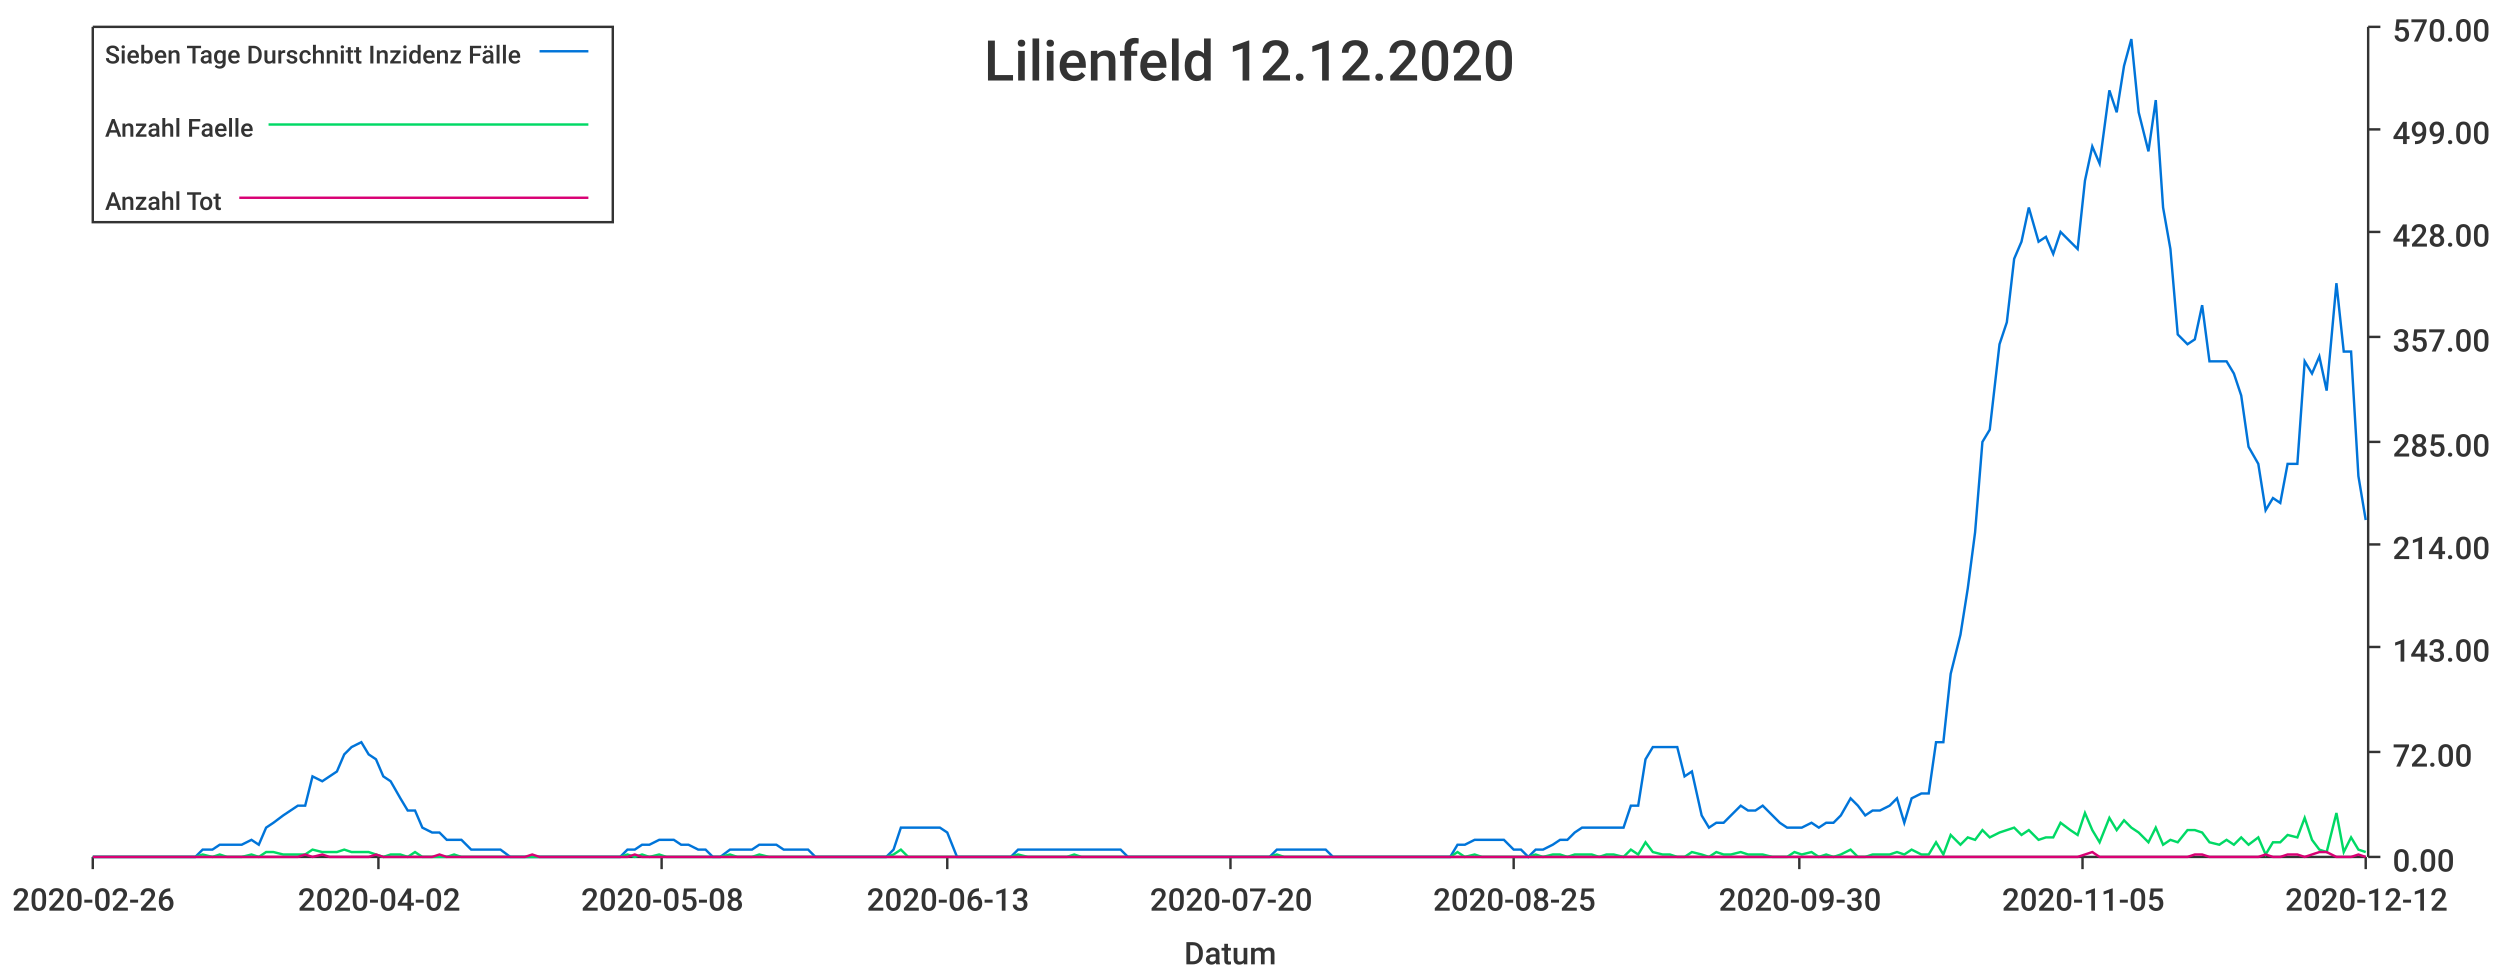
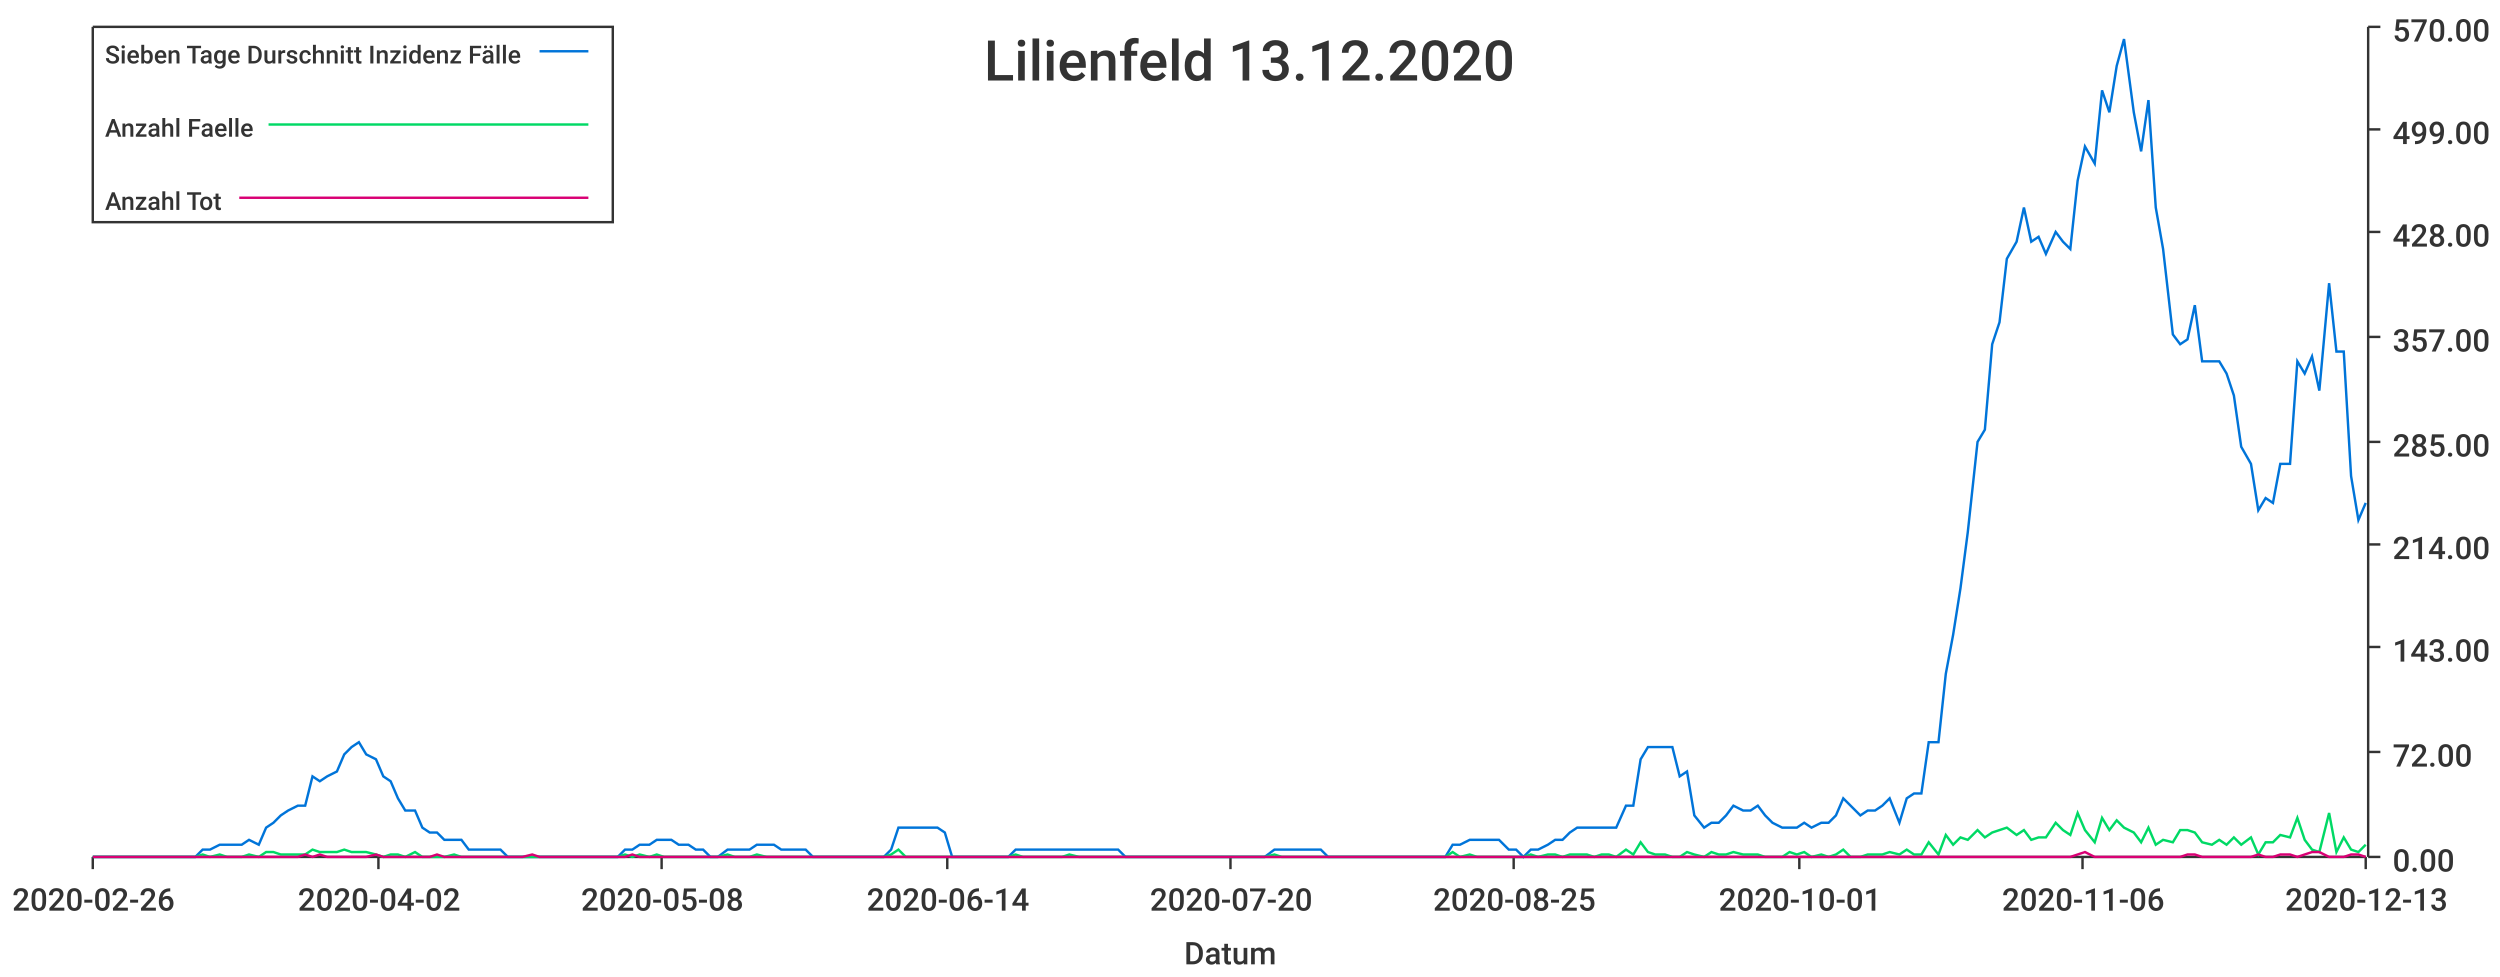
<svg xmlns="http://www.w3.org/2000/svg" width="1024" height="400">\n<path d="M 0 0 L 1024 0 L 1024 400 L 0 400 L 0 0" style="stroke-width:0;stroke:rgba(255,255,255,1.0);fill:rgba(255,255,255,1.0)" />
  <path d="M 38 11 L 969 11 L 969 351 L 38 351 L 38 11" style="stroke-width:0;stroke:rgba(255,255,255,1.0);fill:rgba(255,255,255,1.0)" />
  <path d="M 38 351 L 969 351" style="stroke-width:1;stroke:rgba(51,51,51,1.0);fill:none" />
  <path d="M 38 351 L 38 356" style="stroke-width:1;stroke:rgba(51,51,51,1.0);fill:none" />
  <text x="5" y="373" style="stroke-width:0;stroke:none;fill:rgba(51,51,51,1.0);font-size:12.8px;font-family:'Roboto Medium',sans-serif">2020-02-26</text>
  <path d="M 155 351 L 155 356" style="stroke-width:1;stroke:rgba(51,51,51,1.0);fill:none" />
  <text x="122" y="373" style="stroke-width:0;stroke:none;fill:rgba(51,51,51,1.0);font-size:12.8px;font-family:'Roboto Medium',sans-serif">2020-04-02</text>
  <path d="M 271 351 L 271 356" style="stroke-width:1;stroke:rgba(51,51,51,1.0);fill:none" />
  <text x="238" y="373" style="stroke-width:0;stroke:none;fill:rgba(51,51,51,1.0);font-size:12.8px;font-family:'Roboto Medium',sans-serif">2020-05-08</text>
  <path d="M 388 351 L 388 356" style="stroke-width:1;stroke:rgba(51,51,51,1.0);fill:none" />
-   <text x="355" y="373" style="stroke-width:0;stroke:none;fill:rgba(51,51,51,1.0);font-size:12.8px;font-family:'Roboto Medium',sans-serif">2020-06-13</text>
+   <text x="355" y="373" style="stroke-width:0;stroke:none;fill:rgba(51,51,51,1.0);font-size:12.8px;font-family:'Roboto Medium',sans-serif">2020-06-14</text>
  <path d="M 504 351 L 504 356" style="stroke-width:1;stroke:rgba(51,51,51,1.0);fill:none" />
  <text x="471" y="373" style="stroke-width:0;stroke:none;fill:rgba(51,51,51,1.0);font-size:12.8px;font-family:'Roboto Medium',sans-serif">2020-07-20</text>
  <path d="M 620 351 L 620 356" style="stroke-width:1;stroke:rgba(51,51,51,1.0);fill:none" />
  <text x="587" y="373" style="stroke-width:0;stroke:none;fill:rgba(51,51,51,1.0);font-size:12.8px;font-family:'Roboto Medium',sans-serif">2020-08-25</text>
  <path d="M 737 351 L 737 356" style="stroke-width:1;stroke:rgba(51,51,51,1.0);fill:none" />
-   <text x="704" y="373" style="stroke-width:0;stroke:none;fill:rgba(51,51,51,1.0);font-size:12.8px;font-family:'Roboto Medium',sans-serif">2020-09-30</text>
+   <text x="704" y="373" style="stroke-width:0;stroke:none;fill:rgba(51,51,51,1.0);font-size:12.8px;font-family:'Roboto Medium',sans-serif">2020-10-01</text>
  <path d="M 853 351 L 853 356" style="stroke-width:1;stroke:rgba(51,51,51,1.0);fill:none" />
-   <text x="820" y="373" style="stroke-width:0;stroke:none;fill:rgba(51,51,51,1.0);font-size:12.8px;font-family:'Roboto Medium',sans-serif">2020-11-05</text>
+   <text x="820" y="373" style="stroke-width:0;stroke:none;fill:rgba(51,51,51,1.0);font-size:12.8px;font-family:'Roboto Medium',sans-serif">2020-11-06</text>
  <path d="M 969 351 L 969 356" style="stroke-width:1;stroke:rgba(51,51,51,1.0);fill:none" />
-   <text x="936" y="373" style="stroke-width:0;stroke:none;fill:rgba(51,51,51,1.0);font-size:12.8px;font-family:'Roboto Medium',sans-serif">2020-12-12</text>
+   <text x="936" y="373" style="stroke-width:0;stroke:none;fill:rgba(51,51,51,1.0);font-size:12.8px;font-family:'Roboto Medium',sans-serif">2020-12-13</text>
  <text x="485" y="395" style="stroke-width:0;stroke:none;fill:rgba(51,51,51,1.0);font-size:12.8px;font-family:'Roboto Medium',sans-serif">Datum</text>
  <path d="M 970 351 L 970 11" style="stroke-width:1;stroke:rgba(51,51,51,1.0);fill:none" />
  <path d="M 970 351 L 975 351" style="stroke-width:1;stroke:rgba(51,51,51,1.0);fill:none" />
  <text x="980" y="357" style="stroke-width:0;stroke:none;fill:rgba(51,51,51,1.0);font-size:12.8px;font-family:'Roboto Medium',sans-serif">0.00</text>
  <path d="M 970 308 L 975 308" style="stroke-width:1;stroke:rgba(51,51,51,1.0);fill:none" />
  <text x="980" y="314" style="stroke-width:0;stroke:none;fill:rgba(51,51,51,1.0);font-size:12.8px;font-family:'Roboto Medium',sans-serif">72.00</text>
  <path d="M 970 265 L 975 265" style="stroke-width:1;stroke:rgba(51,51,51,1.0);fill:none" />
  <text x="980" y="271" style="stroke-width:0;stroke:none;fill:rgba(51,51,51,1.0);font-size:12.8px;font-family:'Roboto Medium',sans-serif">143.00</text>
  <path d="M 970 223 L 975 223" style="stroke-width:1;stroke:rgba(51,51,51,1.0);fill:none" />
  <text x="980" y="229" style="stroke-width:0;stroke:none;fill:rgba(51,51,51,1.0);font-size:12.8px;font-family:'Roboto Medium',sans-serif">214.00</text>
  <path d="M 970 181 L 975 181" style="stroke-width:1;stroke:rgba(51,51,51,1.0);fill:none" />
  <text x="980" y="187" style="stroke-width:0;stroke:none;fill:rgba(51,51,51,1.0);font-size:12.8px;font-family:'Roboto Medium',sans-serif">285.00</text>
  <path d="M 970 138 L 975 138" style="stroke-width:1;stroke:rgba(51,51,51,1.0);fill:none" />
  <text x="980" y="144" style="stroke-width:0;stroke:none;fill:rgba(51,51,51,1.0);font-size:12.8px;font-family:'Roboto Medium',sans-serif">357.00</text>
  <path d="M 970 95 L 975 95" style="stroke-width:1;stroke:rgba(51,51,51,1.0);fill:none" />
  <text x="980" y="101" style="stroke-width:0;stroke:none;fill:rgba(51,51,51,1.0);font-size:12.8px;font-family:'Roboto Medium',sans-serif">428.00</text>
  <path d="M 970 53 L 975 53" style="stroke-width:1;stroke:rgba(51,51,51,1.0);fill:none" />
  <text x="980" y="59" style="stroke-width:0;stroke:none;fill:rgba(51,51,51,1.0);font-size:12.8px;font-family:'Roboto Medium',sans-serif">499.00</text>
  <path d="M 970 11 L 975 11" style="stroke-width:1;stroke:rgba(51,51,51,1.0);fill:none" />
  <text x="980" y="17" style="stroke-width:0;stroke:none;fill:rgba(51,51,51,1.0);font-size:12.8px;font-family:'Roboto Medium',sans-serif">570.00</text>
-   <path d="M 38 351 L 42 351 L 45 351 L 48 351 L 51 351 L 55 351 L 58 351 L 61 351 L 64 351 L 67 351 L 71 351 L 74 351 L 77 351 L 80 351 L 83 348 L 87 348 L 90 346 L 93 346 L 96 346 L 99 346 L 103 344 L 106 346 L 109 339 L 112 337 L 116 334 L 119 332 L 122 330 L 125 330 L 128 318 L 132 320 L 135 318 L 138 316 L 141 309 L 144 306 L 148 304 L 151 309 L 154 311 L 157 318 L 160 320 L 164 327 L 167 332 L 170 332 L 173 339 L 177 341 L 180 341 L 183 344 L 186 344 L 189 344 L 193 348 L 196 348 L 199 348 L 202 348 L 205 348 L 209 351 L 212 351 L 215 351 L 218 351 L 221 351 L 225 351 L 228 351 L 231 351 L 234 351 L 238 351 L 241 351 L 244 351 L 247 351 L 250 351 L 254 351 L 257 348 L 260 348 L 263 346 L 266 346 L 270 344 L 273 344 L 276 344 L 279 346 L 282 346 L 286 348 L 289 348 L 292 351 L 295 351 L 299 348 L 302 348 L 305 348 L 308 348 L 311 346 L 315 346 L 318 346 L 321 348 L 324 348 L 327 348 L 331 348 L 334 351 L 337 351 L 340 351 L 343 351 L 347 351 L 350 351 L 353 351 L 356 351 L 360 351 L 363 351 L 366 348 L 369 339 L 372 339 L 376 339 L 379 339 L 382 339 L 385 339 L 388 341 L 392 351 L 395 351 L 398 351 L 401 351 L 404 351 L 408 351 L 411 351 L 414 351 L 417 348 L 421 348 L 424 348 L 427 348 L 430 348 L 433 348 L 437 348 L 440 348 L 443 348 L 446 348 L 449 348 L 453 348 L 456 348 L 459 348 L 462 351 L 465 351 L 469 351 L 472 351 L 475 351 L 478 351 L 482 351 L 485 351 L 488 351 L 491 351 L 494 351 L 498 351 L 501 351 L 504 351 L 507 351 L 510 351 L 514 351 L 517 351 L 520 351 L 523 348 L 526 348 L 530 348 L 533 348 L 536 348 L 539 348 L 543 348 L 546 351 L 549 351 L 552 351 L 555 351 L 559 351 L 562 351 L 565 351 L 568 351 L 571 351 L 575 351 L 578 351 L 581 351 L 584 351 L 587 351 L 591 351 L 594 351 L 597 346 L 600 346 L 604 344 L 607 344 L 610 344 L 613 344 L 616 344 L 620 348 L 623 348 L 626 351 L 629 348 L 632 348 L 636 346 L 639 344 L 642 344 L 645 341 L 648 339 L 652 339 L 655 339 L 658 339 L 661 339 L 665 339 L 668 330 L 671 330 L 674 311 L 677 306 L 681 306 L 684 306 L 687 306 L 690 318 L 693 316 L 697 334 L 700 339 L 703 337 L 706 337 L 709 334 L 713 330 L 716 332 L 719 332 L 722 330 L 726 334 L 729 337 L 732 339 L 735 339 L 738 339 L 742 337 L 745 339 L 748 337 L 751 337 L 754 334 L 758 327 L 761 330 L 764 334 L 767 332 L 770 332 L 774 330 L 777 327 L 780 337 L 783 327 L 787 325 L 790 325 L 793 304 L 796 304 L 799 276 L 803 260 L 806 241 L 809 218 L 812 181 L 815 176 L 819 141 L 822 132 L 825 106 L 828 99 L 831 85 L 835 99 L 838 97 L 841 104 L 844 95 L 848 99 L 851 102 L 854 74 L 857 60 L 860 67 L 864 37 L 867 46 L 870 27 L 873 16 L 876 46 L 880 62 L 883 41 L 886 85 L 889 102 L 892 137 L 896 141 L 899 139 L 902 125 L 905 148 L 909 148 L 912 148 L 915 153 L 918 162 L 921 183 L 925 190 L 928 209 L 931 204 L 934 206 L 937 190 L 941 190 L 944 148 L 947 153 L 950 146 L 953 160 L 957 116 L 960 144 L 963 144 L 966 195 L 969 213" style="stroke-width:1;stroke:rgba(0,116,217,1.0);fill:none" />
-   <path d="M 38 351 L 42 351 L 45 351 L 48 351 L 51 351 L 55 351 L 58 351 L 61 351 L 64 351 L 67 351 L 71 351 L 74 351 L 77 351 L 80 351 L 83 350 L 87 351 L 90 350 L 93 351 L 96 351 L 99 351 L 103 350 L 106 351 L 109 349 L 112 349 L 116 350 L 119 350 L 122 350 L 125 350 L 128 348 L 132 349 L 135 349 L 138 349 L 141 348 L 144 349 L 148 349 L 151 349 L 154 350 L 157 351 L 160 350 L 164 350 L 167 351 L 170 349 L 173 351 L 177 351 L 180 351 L 183 351 L 186 350 L 189 351 L 193 351 L 196 351 L 199 351 L 202 351 L 205 351 L 209 351 L 212 351 L 215 351 L 218 351 L 221 351 L 225 351 L 228 351 L 231 351 L 234 351 L 238 351 L 241 351 L 244 351 L 247 351 L 250 351 L 254 351 L 257 350 L 260 351 L 263 350 L 266 351 L 270 350 L 273 351 L 276 351 L 279 351 L 282 351 L 286 351 L 289 351 L 292 351 L 295 351 L 299 350 L 302 351 L 305 351 L 308 351 L 311 350 L 315 351 L 318 351 L 321 351 L 324 351 L 327 351 L 331 351 L 334 351 L 337 351 L 340 351 L 343 351 L 347 351 L 350 351 L 353 351 L 356 351 L 360 351 L 363 351 L 366 350 L 369 348 L 372 351 L 376 351 L 379 351 L 382 351 L 385 351 L 388 351 L 392 351 L 395 351 L 398 351 L 401 351 L 404 351 L 408 351 L 411 351 L 414 351 L 417 350 L 421 351 L 424 351 L 427 351 L 430 351 L 433 351 L 437 351 L 440 350 L 443 351 L 446 351 L 449 351 L 453 351 L 456 351 L 459 351 L 462 351 L 465 351 L 469 351 L 472 351 L 475 351 L 478 351 L 482 351 L 485 351 L 488 351 L 491 351 L 494 351 L 498 351 L 501 351 L 504 351 L 507 351 L 510 351 L 514 351 L 517 351 L 520 351 L 523 350 L 526 351 L 530 351 L 533 351 L 536 351 L 539 351 L 543 351 L 546 351 L 549 351 L 552 351 L 555 351 L 559 351 L 562 351 L 565 351 L 568 351 L 571 351 L 575 351 L 578 351 L 581 351 L 584 351 L 587 351 L 591 351 L 594 351 L 597 349 L 600 351 L 604 350 L 607 351 L 610 351 L 613 351 L 616 351 L 620 351 L 623 351 L 626 351 L 629 350 L 632 351 L 636 350 L 639 350 L 642 351 L 645 350 L 648 350 L 652 350 L 655 351 L 658 350 L 661 350 L 665 351 L 668 348 L 671 350 L 674 345 L 677 349 L 681 350 L 684 350 L 687 351 L 690 351 L 693 349 L 697 350 L 700 351 L 703 349 L 706 350 L 709 350 L 713 349 L 716 350 L 719 350 L 722 350 L 726 351 L 729 351 L 732 351 L 735 349 L 738 350 L 742 349 L 745 351 L 748 350 L 751 351 L 754 350 L 758 348 L 761 351 L 764 351 L 767 350 L 770 350 L 774 350 L 777 349 L 780 350 L 783 348 L 787 350 L 790 350 L 793 345 L 796 350 L 799 342 L 803 346 L 806 343 L 809 344 L 812 340 L 815 343 L 819 341 L 822 340 L 825 339 L 828 342 L 831 340 L 835 344 L 838 343 L 841 343 L 844 337 L 848 340 L 851 342 L 854 333 L 857 340 L 860 345 L 864 335 L 867 340 L 870 336 L 873 339 L 876 341 L 880 345 L 883 339 L 886 346 L 889 344 L 892 345 L 896 340 L 899 340 L 902 341 L 905 345 L 909 346 L 912 344 L 915 346 L 918 343 L 921 346 L 925 343 L 928 350 L 931 345 L 934 345 L 937 342 L 941 343 L 944 335 L 947 344 L 950 348 L 953 349 L 957 333 L 960 349 L 963 343 L 966 348 L 969 349" style="stroke-width:1;stroke:rgba(0,217,101,1.0);fill:none" />
-   <path d="M 38 351 L 42 351 L 45 351 L 48 351 L 51 351 L 55 351 L 58 351 L 61 351 L 64 351 L 67 351 L 71 351 L 74 351 L 77 351 L 80 351 L 83 351 L 87 351 L 90 351 L 93 351 L 96 351 L 99 351 L 103 351 L 106 351 L 109 351 L 112 351 L 116 351 L 119 351 L 122 351 L 125 350 L 128 351 L 132 350 L 135 351 L 138 351 L 141 351 L 144 351 L 148 351 L 151 351 L 154 350 L 157 351 L 160 351 L 164 351 L 167 351 L 170 351 L 173 351 L 177 351 L 180 350 L 183 351 L 186 351 L 189 351 L 193 351 L 196 351 L 199 351 L 202 351 L 205 351 L 209 351 L 212 351 L 215 351 L 218 350 L 221 351 L 225 351 L 228 351 L 231 351 L 234 351 L 238 351 L 241 351 L 244 351 L 247 351 L 250 351 L 254 351 L 257 351 L 260 350 L 263 351 L 266 351 L 270 351 L 273 351 L 276 351 L 279 351 L 282 351 L 286 351 L 289 351 L 292 351 L 295 351 L 299 351 L 302 351 L 305 351 L 308 351 L 311 351 L 315 351 L 318 351 L 321 351 L 324 351 L 327 351 L 331 351 L 334 351 L 337 351 L 340 351 L 343 351 L 347 351 L 350 351 L 353 351 L 356 351 L 360 351 L 363 351 L 366 351 L 369 351 L 372 351 L 376 351 L 379 351 L 382 351 L 385 351 L 388 351 L 392 351 L 395 351 L 398 351 L 401 351 L 404 351 L 408 351 L 411 351 L 414 351 L 417 351 L 421 351 L 424 351 L 427 351 L 430 351 L 433 351 L 437 351 L 440 351 L 443 351 L 446 351 L 449 351 L 453 351 L 456 351 L 459 351 L 462 351 L 465 351 L 469 351 L 472 351 L 475 351 L 478 351 L 482 351 L 485 351 L 488 351 L 491 351 L 494 351 L 498 351 L 501 351 L 504 351 L 507 351 L 510 351 L 514 351 L 517 351 L 520 351 L 523 351 L 526 351 L 530 351 L 533 351 L 536 351 L 539 351 L 543 351 L 546 351 L 549 351 L 552 351 L 555 351 L 559 351 L 562 351 L 565 351 L 568 351 L 571 351 L 575 351 L 578 351 L 581 351 L 584 351 L 587 351 L 591 351 L 594 351 L 597 351 L 600 351 L 604 351 L 607 351 L 610 351 L 613 351 L 616 351 L 620 351 L 623 351 L 626 351 L 629 351 L 632 351 L 636 351 L 639 351 L 642 351 L 645 351 L 648 351 L 652 351 L 655 351 L 658 351 L 661 351 L 665 351 L 668 351 L 671 351 L 674 351 L 677 351 L 681 351 L 684 351 L 687 351 L 690 351 L 693 351 L 697 351 L 700 351 L 703 351 L 706 351 L 709 351 L 713 351 L 716 351 L 719 351 L 722 351 L 726 351 L 729 351 L 732 351 L 735 351 L 738 351 L 742 351 L 745 351 L 748 351 L 751 351 L 754 351 L 758 351 L 761 351 L 764 351 L 767 351 L 770 351 L 774 351 L 777 351 L 780 351 L 783 351 L 787 351 L 790 351 L 793 351 L 796 351 L 799 351 L 803 351 L 806 351 L 809 351 L 812 351 L 815 351 L 819 351 L 822 351 L 825 351 L 828 351 L 831 351 L 835 351 L 838 351 L 841 351 L 844 351 L 848 351 L 851 351 L 854 350 L 857 349 L 860 351 L 864 351 L 867 351 L 870 351 L 873 351 L 876 351 L 880 351 L 883 351 L 886 351 L 889 351 L 892 351 L 896 351 L 899 350 L 902 350 L 905 351 L 909 351 L 912 351 L 915 351 L 918 351 L 921 351 L 925 351 L 928 350 L 931 351 L 934 351 L 937 350 L 941 350 L 944 351 L 947 350 L 950 349 L 953 349 L 957 351 L 960 351 L 963 351 L 966 350 L 969 351" style="stroke-width:1;stroke:rgba(217,0,116,1.0);fill:none" />
-   <text x="403" y="33" style="stroke-width:0;stroke:none;fill:rgba(51,51,51,1.0);font-size:23.0px;font-family:'Roboto Medium',sans-serif">Lilienfeld 12.12.2020</text>
+   <path d="M 38 351 L 42 351 L 45 351 L 48 351 L 51 351 L 54 351 L 58 351 L 61 351 L 64 351 L 67 351 L 70 351 L 74 351 L 77 351 L 80 351 L 83 348 L 86 348 L 90 346 L 93 346 L 96 346 L 99 346 L 102 344 L 106 346 L 109 339 L 112 337 L 115 334 L 118 332 L 122 330 L 125 330 L 128 318 L 131 320 L 134 318 L 138 316 L 141 309 L 144 306 L 147 304 L 150 309 L 154 311 L 157 318 L 160 320 L 163 327 L 166 332 L 170 332 L 173 339 L 176 341 L 179 341 L 182 344 L 186 344 L 189 344 L 192 348 L 195 348 L 198 348 L 202 348 L 205 348 L 208 351 L 211 351 L 214 351 L 218 351 L 221 351 L 224 351 L 227 351 L 230 351 L 234 351 L 237 351 L 240 351 L 243 351 L 246 351 L 250 351 L 253 351 L 256 348 L 259 348 L 262 346 L 266 346 L 269 344 L 272 344 L 275 344 L 278 346 L 282 346 L 285 348 L 288 348 L 291 351 L 294 351 L 298 348 L 301 348 L 304 348 L 307 348 L 310 346 L 314 346 L 317 346 L 320 348 L 323 348 L 326 348 L 330 348 L 333 351 L 336 351 L 339 351 L 342 351 L 346 351 L 349 351 L 352 351 L 355 351 L 358 351 L 362 351 L 365 348 L 368 339 L 371 339 L 374 339 L 378 339 L 381 339 L 384 339 L 387 341 L 390 351 L 394 351 L 397 351 L 400 351 L 403 351 L 406 351 L 410 351 L 413 351 L 416 348 L 419 348 L 422 348 L 426 348 L 429 348 L 432 348 L 435 348 L 438 348 L 442 348 L 445 348 L 448 348 L 451 348 L 454 348 L 458 348 L 461 351 L 464 351 L 467 351 L 470 351 L 474 351 L 477 351 L 480 351 L 483 351 L 486 351 L 490 351 L 493 351 L 496 351 L 499 351 L 502 351 L 506 351 L 509 351 L 512 351 L 515 351 L 518 351 L 522 348 L 525 348 L 528 348 L 531 348 L 534 348 L 538 348 L 541 348 L 544 351 L 547 351 L 550 351 L 554 351 L 557 351 L 560 351 L 563 351 L 566 351 L 570 351 L 573 351 L 576 351 L 579 351 L 582 351 L 586 351 L 589 351 L 592 351 L 595 346 L 598 346 L 602 344 L 605 344 L 608 344 L 611 344 L 614 344 L 618 348 L 621 348 L 624 351 L 627 348 L 630 348 L 634 346 L 637 344 L 640 344 L 643 341 L 646 339 L 650 339 L 653 339 L 656 339 L 659 339 L 662 339 L 666 330 L 669 330 L 672 311 L 675 306 L 678 306 L 682 306 L 685 306 L 688 318 L 691 316 L 694 334 L 698 339 L 701 337 L 704 337 L 707 334 L 710 330 L 714 332 L 717 332 L 720 330 L 723 334 L 726 337 L 730 339 L 733 339 L 736 339 L 739 337 L 742 339 L 746 337 L 749 337 L 752 334 L 755 327 L 758 330 L 762 334 L 765 332 L 768 332 L 771 330 L 774 327 L 778 337 L 781 327 L 784 325 L 787 325 L 790 304 L 794 304 L 797 276 L 800 260 L 803 241 L 806 218 L 810 181 L 813 176 L 816 141 L 819 132 L 822 106 L 826 99 L 829 85 L 832 99 L 835 97 L 838 104 L 842 95 L 845 99 L 848 102 L 851 74 L 854 60 L 858 67 L 861 37 L 864 46 L 867 27 L 870 16 L 874 46 L 877 62 L 880 41 L 883 85 L 886 102 L 890 137 L 893 141 L 896 139 L 899 125 L 902 148 L 906 148 L 909 148 L 912 153 L 915 162 L 918 183 L 922 190 L 925 209 L 928 204 L 931 206 L 934 190 L 938 190 L 941 148 L 944 153 L 947 146 L 950 160 L 954 116 L 957 144 L 960 144 L 963 195 L 966 213 L 969 206" style="stroke-width:1;stroke:rgba(0,116,217,1.0);fill:none" />
+   <path d="M 38 351 L 42 351 L 45 351 L 48 351 L 51 351 L 54 351 L 58 351 L 61 351 L 64 351 L 67 351 L 70 351 L 74 351 L 77 351 L 80 351 L 83 350 L 86 351 L 90 350 L 93 351 L 96 351 L 99 351 L 102 350 L 106 351 L 109 349 L 112 349 L 115 350 L 118 350 L 122 350 L 125 350 L 128 348 L 131 349 L 134 349 L 138 349 L 141 348 L 144 349 L 147 349 L 150 349 L 154 350 L 157 351 L 160 350 L 163 350 L 166 351 L 170 349 L 173 351 L 176 351 L 179 351 L 182 351 L 186 350 L 189 351 L 192 351 L 195 351 L 198 351 L 202 351 L 205 351 L 208 351 L 211 351 L 214 351 L 218 351 L 221 351 L 224 351 L 227 351 L 230 351 L 234 351 L 237 351 L 240 351 L 243 351 L 246 351 L 250 351 L 253 351 L 256 350 L 259 351 L 262 350 L 266 351 L 269 350 L 272 351 L 275 351 L 278 351 L 282 351 L 285 351 L 288 351 L 291 351 L 294 351 L 298 350 L 301 351 L 304 351 L 307 351 L 310 350 L 314 351 L 317 351 L 320 351 L 323 351 L 326 351 L 330 351 L 333 351 L 336 351 L 339 351 L 342 351 L 346 351 L 349 351 L 352 351 L 355 351 L 358 351 L 362 351 L 365 350 L 368 348 L 371 351 L 374 351 L 378 351 L 381 351 L 384 351 L 387 351 L 390 351 L 394 351 L 397 351 L 400 351 L 403 351 L 406 351 L 410 351 L 413 351 L 416 350 L 419 351 L 422 351 L 426 351 L 429 351 L 432 351 L 435 351 L 438 350 L 442 351 L 445 351 L 448 351 L 451 351 L 454 351 L 458 351 L 461 351 L 464 351 L 467 351 L 470 351 L 474 351 L 477 351 L 480 351 L 483 351 L 486 351 L 490 351 L 493 351 L 496 351 L 499 351 L 502 351 L 506 351 L 509 351 L 512 351 L 515 351 L 518 351 L 522 350 L 525 351 L 528 351 L 531 351 L 534 351 L 538 351 L 541 351 L 544 351 L 547 351 L 550 351 L 554 351 L 557 351 L 560 351 L 563 351 L 566 351 L 570 351 L 573 351 L 576 351 L 579 351 L 582 351 L 586 351 L 589 351 L 592 351 L 595 349 L 598 351 L 602 350 L 605 351 L 608 351 L 611 351 L 614 351 L 618 351 L 621 351 L 624 351 L 627 350 L 630 351 L 634 350 L 637 350 L 640 351 L 643 350 L 646 350 L 650 350 L 653 351 L 656 350 L 659 350 L 662 351 L 666 348 L 669 350 L 672 345 L 675 349 L 678 350 L 682 350 L 685 351 L 688 351 L 691 349 L 694 350 L 698 351 L 701 349 L 704 350 L 707 350 L 710 349 L 714 350 L 717 350 L 720 350 L 723 351 L 726 351 L 730 351 L 733 349 L 736 350 L 739 349 L 742 351 L 746 350 L 749 351 L 752 350 L 755 348 L 758 351 L 762 351 L 765 350 L 768 350 L 771 350 L 774 349 L 778 350 L 781 348 L 784 350 L 787 350 L 790 345 L 794 350 L 797 342 L 800 346 L 803 343 L 806 344 L 810 340 L 813 343 L 816 341 L 819 340 L 822 339 L 826 342 L 829 340 L 832 344 L 835 343 L 838 343 L 842 337 L 845 340 L 848 342 L 851 333 L 854 340 L 858 345 L 861 335 L 864 340 L 867 336 L 870 339 L 874 341 L 877 345 L 880 339 L 883 346 L 886 344 L 890 345 L 893 340 L 896 340 L 899 341 L 902 345 L 906 346 L 909 344 L 912 346 L 915 343 L 918 346 L 922 343 L 925 350 L 928 345 L 931 345 L 934 342 L 938 343 L 941 335 L 944 344 L 947 348 L 950 349 L 954 333 L 957 349 L 960 343 L 963 348 L 966 349 L 969 346" style="stroke-width:1;stroke:rgba(0,217,101,1.0);fill:none" />
+   <path d="M 38 351 L 42 351 L 45 351 L 48 351 L 51 351 L 54 351 L 58 351 L 61 351 L 64 351 L 67 351 L 70 351 L 74 351 L 77 351 L 80 351 L 83 351 L 86 351 L 90 351 L 93 351 L 96 351 L 99 351 L 102 351 L 106 351 L 109 351 L 112 351 L 115 351 L 118 351 L 122 351 L 125 350 L 128 351 L 131 350 L 134 351 L 138 351 L 141 351 L 144 351 L 147 351 L 150 351 L 154 350 L 157 351 L 160 351 L 163 351 L 166 351 L 170 351 L 173 351 L 176 351 L 179 350 L 182 351 L 186 351 L 189 351 L 192 351 L 195 351 L 198 351 L 202 351 L 205 351 L 208 351 L 211 351 L 214 351 L 218 350 L 221 351 L 224 351 L 227 351 L 230 351 L 234 351 L 237 351 L 240 351 L 243 351 L 246 351 L 250 351 L 253 351 L 256 351 L 259 350 L 262 351 L 266 351 L 269 351 L 272 351 L 275 351 L 278 351 L 282 351 L 285 351 L 288 351 L 291 351 L 294 351 L 298 351 L 301 351 L 304 351 L 307 351 L 310 351 L 314 351 L 317 351 L 320 351 L 323 351 L 326 351 L 330 351 L 333 351 L 336 351 L 339 351 L 342 351 L 346 351 L 349 351 L 352 351 L 355 351 L 358 351 L 362 351 L 365 351 L 368 351 L 371 351 L 374 351 L 378 351 L 381 351 L 384 351 L 387 351 L 390 351 L 394 351 L 397 351 L 400 351 L 403 351 L 406 351 L 410 351 L 413 351 L 416 351 L 419 351 L 422 351 L 426 351 L 429 351 L 432 351 L 435 351 L 438 351 L 442 351 L 445 351 L 448 351 L 451 351 L 454 351 L 458 351 L 461 351 L 464 351 L 467 351 L 470 351 L 474 351 L 477 351 L 480 351 L 483 351 L 486 351 L 490 351 L 493 351 L 496 351 L 499 351 L 502 351 L 506 351 L 509 351 L 512 351 L 515 351 L 518 351 L 522 351 L 525 351 L 528 351 L 531 351 L 534 351 L 538 351 L 541 351 L 544 351 L 547 351 L 550 351 L 554 351 L 557 351 L 560 351 L 563 351 L 566 351 L 570 351 L 573 351 L 576 351 L 579 351 L 582 351 L 586 351 L 589 351 L 592 351 L 595 351 L 598 351 L 602 351 L 605 351 L 608 351 L 611 351 L 614 351 L 618 351 L 621 351 L 624 351 L 627 351 L 630 351 L 634 351 L 637 351 L 640 351 L 643 351 L 646 351 L 650 351 L 653 351 L 656 351 L 659 351 L 662 351 L 666 351 L 669 351 L 672 351 L 675 351 L 678 351 L 682 351 L 685 351 L 688 351 L 691 351 L 694 351 L 698 351 L 701 351 L 704 351 L 707 351 L 710 351 L 714 351 L 717 351 L 720 351 L 723 351 L 726 351 L 730 351 L 733 351 L 736 351 L 739 351 L 742 351 L 746 351 L 749 351 L 752 351 L 755 351 L 758 351 L 762 351 L 765 351 L 768 351 L 771 351 L 774 351 L 778 351 L 781 351 L 784 351 L 787 351 L 790 351 L 794 351 L 797 351 L 800 351 L 803 351 L 806 351 L 810 351 L 813 351 L 816 351 L 819 351 L 822 351 L 826 351 L 829 351 L 832 351 L 835 351 L 838 351 L 842 351 L 845 351 L 848 351 L 851 350 L 854 349 L 858 351 L 861 351 L 864 351 L 867 351 L 870 351 L 874 351 L 877 351 L 880 351 L 883 351 L 886 351 L 890 351 L 893 351 L 896 350 L 899 350 L 902 351 L 906 351 L 909 351 L 912 351 L 915 351 L 918 351 L 922 351 L 925 350 L 928 351 L 931 351 L 934 350 L 938 350 L 941 351 L 944 350 L 947 349 L 950 349 L 954 351 L 957 351 L 960 351 L 963 350 L 966 350 L 969 351" style="stroke-width:1;stroke:rgba(217,0,116,1.0);fill:none" />
+   <text x="403" y="33" style="stroke-width:0;stroke:none;fill:rgba(51,51,51,1.0);font-size:23.0px;font-family:'Roboto Medium',sans-serif">Lilienfeld 13.12.2020</text>
  <path d="M 38 11 L 251 11 L 251 91 L 38 91 L 38 11" style="stroke-width:1;stroke:rgba(51,51,51,1.0);fill:rgba(255,255,255,1.0)" />
  <text x="43" y="26" style="stroke-width:0;stroke:none;fill:rgba(51,51,51,1.0);font-size:10.2px;font-family:'Roboto Medium',sans-serif">Sieben Tage Durschnitt Inzidenz Fälle</text>
  <path d="M 221 21 L 241 21" style="stroke-width:1;stroke:rgba(0,116,217,1.0);fill:none" />
  <text x="43" y="56" style="stroke-width:0;stroke:none;fill:rgba(51,51,51,1.0);font-size:10.2px;font-family:'Roboto Medium',sans-serif">Anzahl Faelle</text>
  <path d="M 110 51 L 241 51" style="stroke-width:1;stroke:rgba(0,217,101,1.0);fill:none" />
  <text x="43" y="86" style="stroke-width:0;stroke:none;fill:rgba(51,51,51,1.0);font-size:10.2px;font-family:'Roboto Medium',sans-serif">Anzahl Tot</text>
  <path d="M 98 81 L 241 81" style="stroke-width:1;stroke:rgba(217,0,116,1.0);fill:none" />
</svg>
